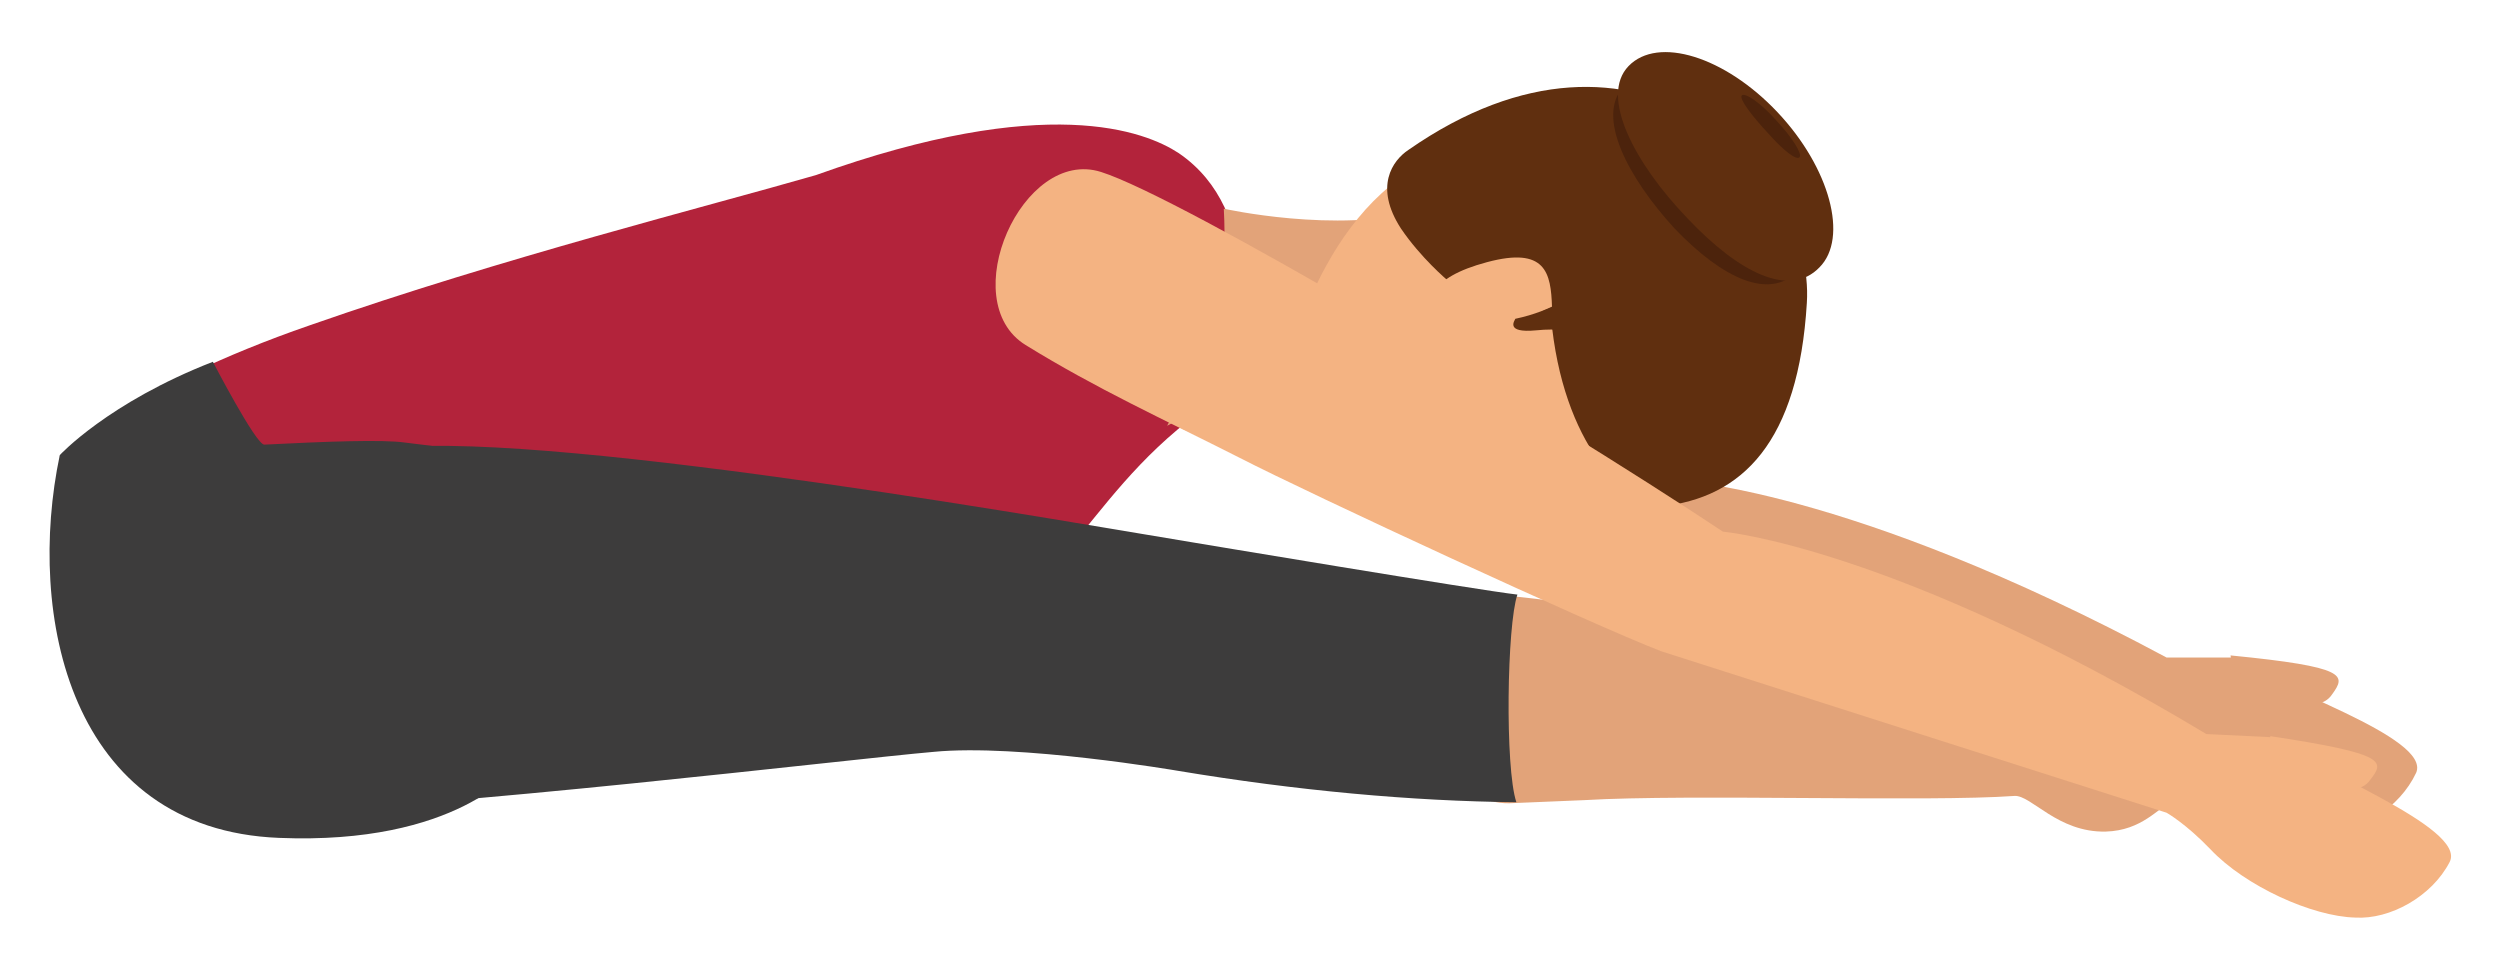
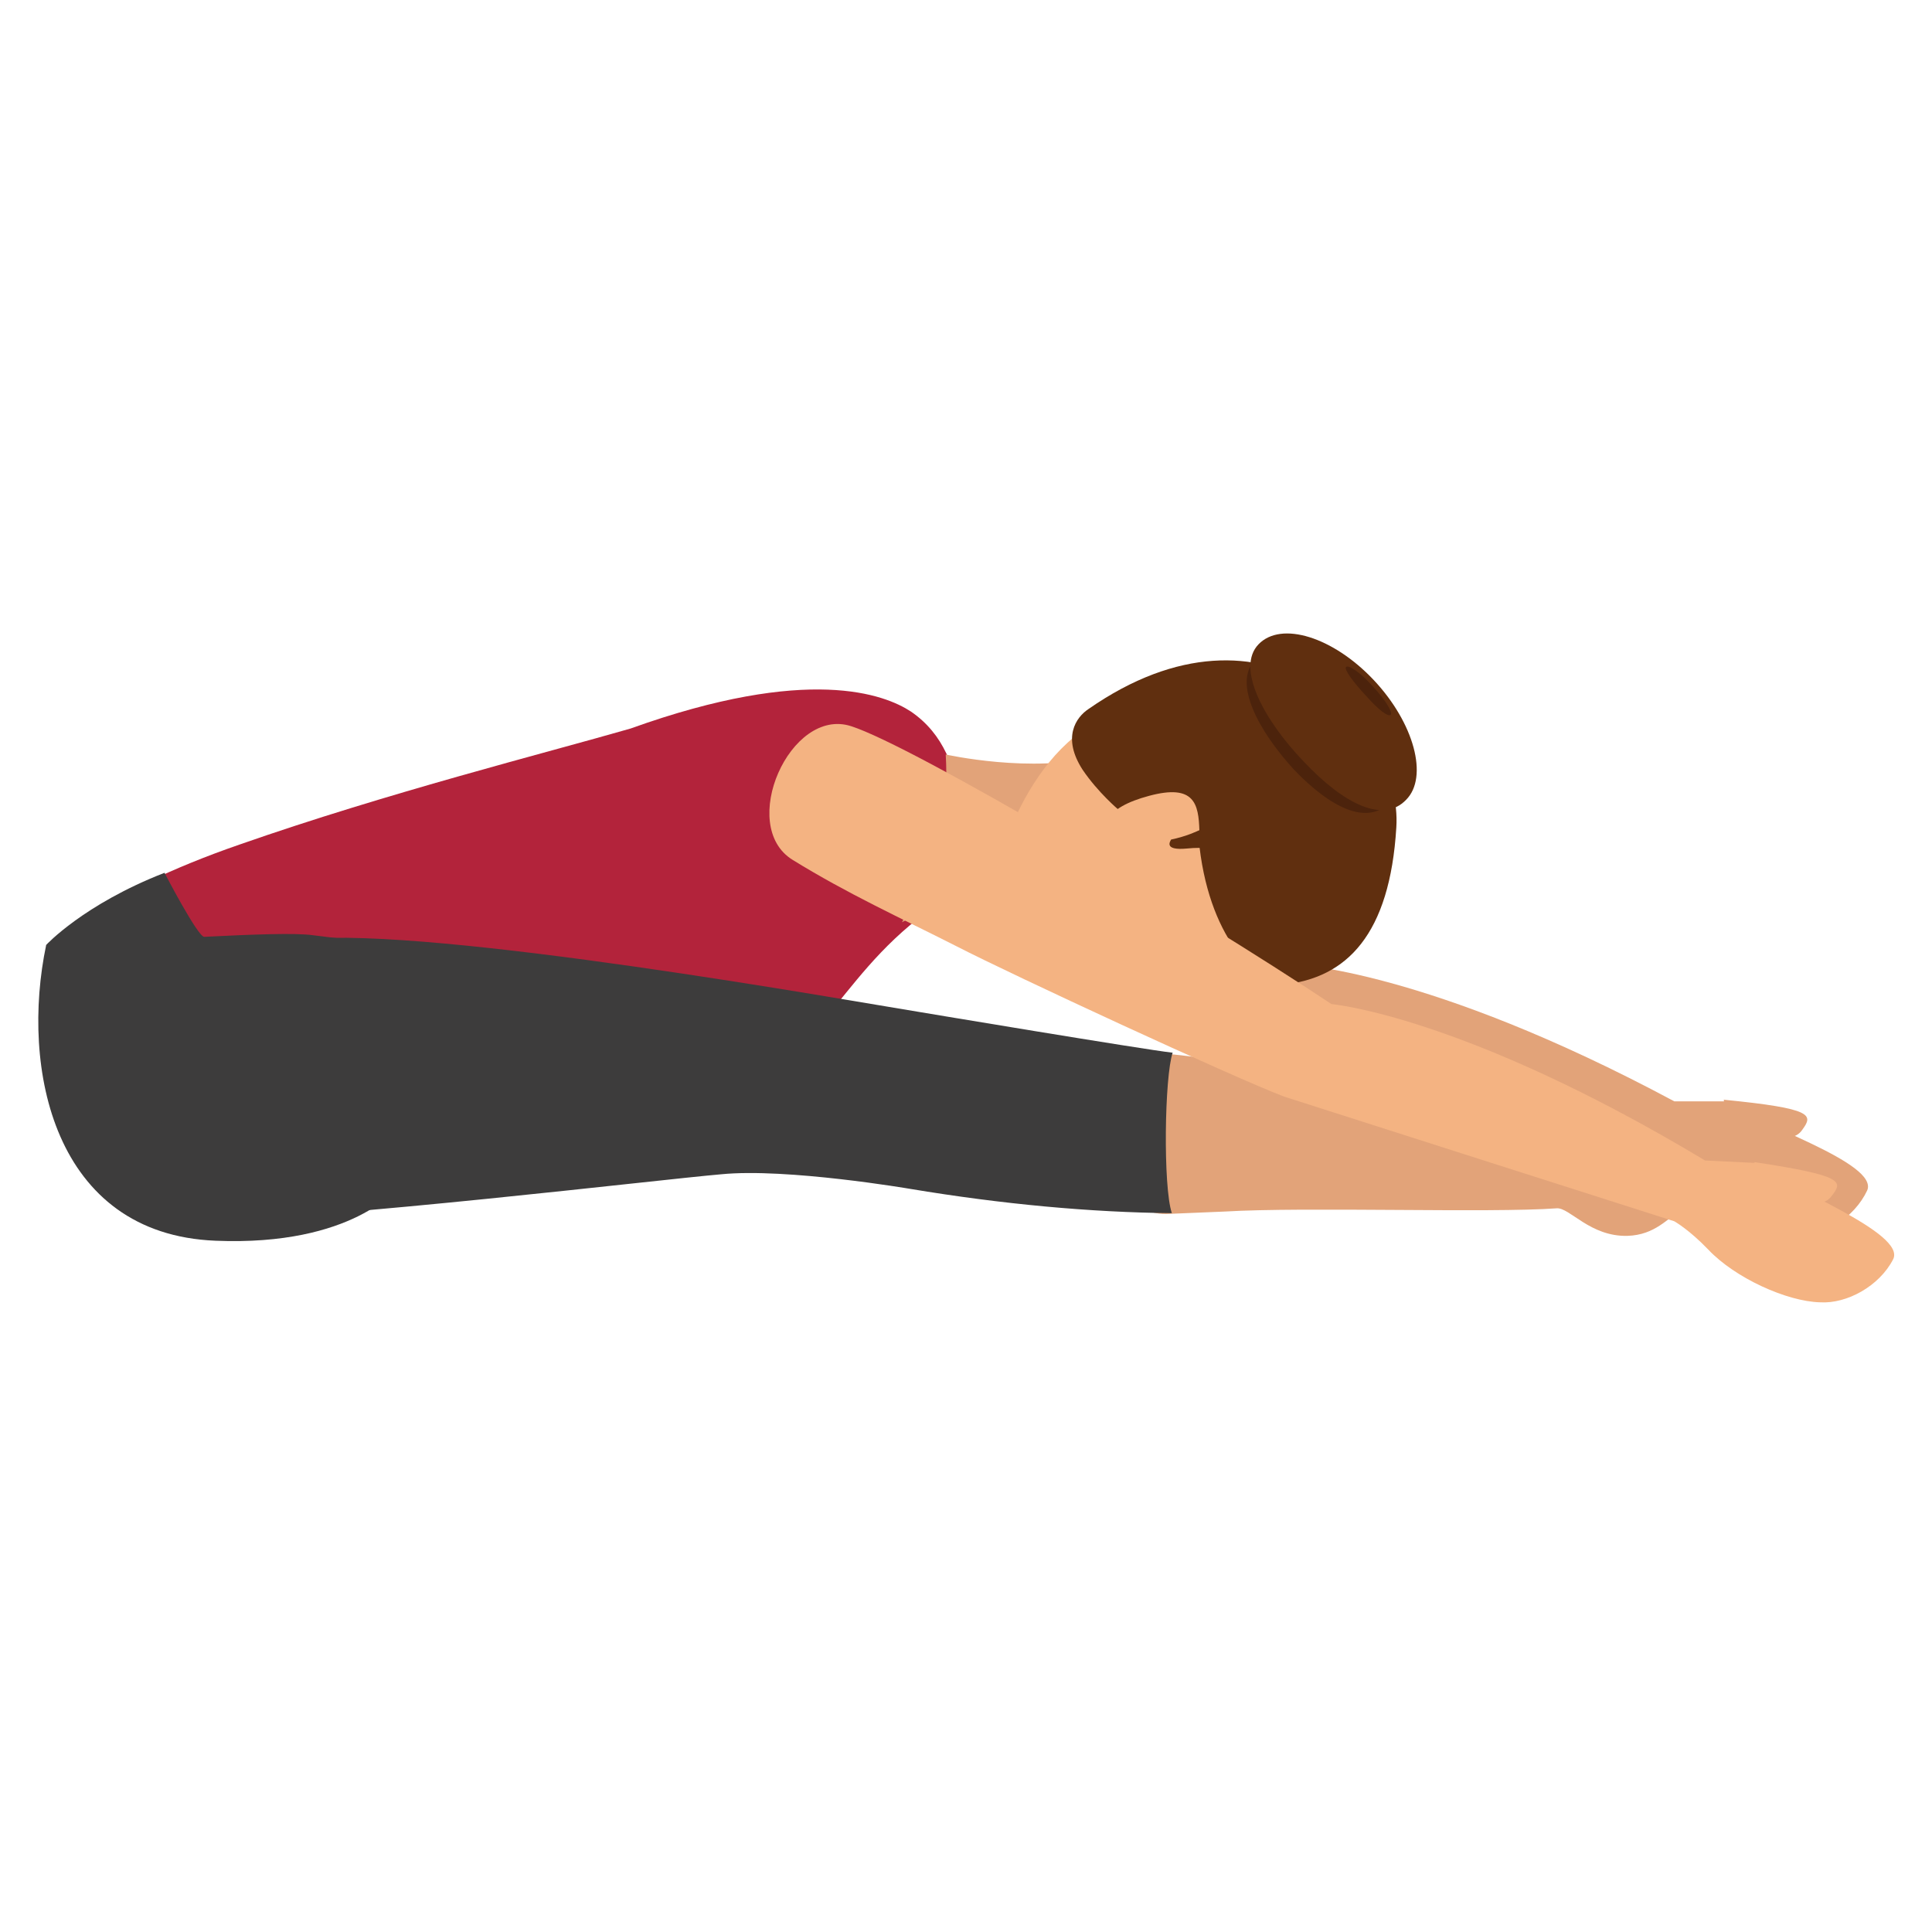
- <svg xmlns="http://www.w3.org/2000/svg" viewBox="128.9 201.8 238.4 92.0">
+ <svg xmlns="http://www.w3.org/2000/svg" viewBox="128.9 128.6 238.4 238.4">
  <path fill="#e2a379" d="M359.3 275.5c1.5-3.4-13.7-8.2-17.6-11h-6.2c-30.6-16.4-47-16.9-47-16.9-17.9-10.6-46.5-28.4-54.2-30.4s-13.4 13-6.4 16.8 6.8 5.5 14 8.8c7.2 3.2 34.6 14.3 41.1 16.5 .9 .3 48.9 13 48.9 13s1.8 .9 4.4 3.3c3.5 3.3 10 5.9 14.1 5.8C353.9 281.2 357.7 278.9 359.3 275.5z" />
  <path fill="#e2a379" d="M345.4 267.8c0 0 4.4 2.5 5.9 .2 1.3-1.8 1.5-2.6-9.7-3.7C341.7 264.4 341.2 265.8 345.4 267.8z" />
  <path fill="#b3233b" d="M217.9 262c12.2-1.6 13.6-12.2 25.4-20.9 1.5-1.1 4.6-9.3 4.1-13.2-.6-4.4-2-8.7-6.1-11.5-3.2-2.1-12.6-5.8-34.6 2.1-10.4 3-29.9 7.9-48.2 14.3-17.4 6-23.9 12.5-23.9 12.5l12 23.9c37.3-3.3 49.3-9.8 61.7-10C208.3 259.1 214.4 262.5 217.9 262z" />
  <path fill="#e2a379" d="M245.7 239.5c0 0 9-2.7 17.1-4.3l1.6-13.3c-8.1 2.2-18.8-.2-18.8-.2 .7 12.6-3.9 17.5-5.4 20.7L245.7 239.5z" />
  <path fill="#f4b382" d="M275 249.1c4.8 4.2 10.1 2.2 13.2 .6 9.5-4.8 10.8-10.7 11.3-18.4 .7-10.1-25.8-15.8-30.3-15.2-11.9 1.5-17.5 17.4-18.1 24-.7 7.3 1.9 5.6 4.9 5.6 .1 0 .5 .4 .5 .4 1 .1 2.4 .1 3.7 .9 0 0 .9-.2 1.4-.2 .3 0 .5 0 .6 .4 .3 1.1 .6 2.1 1 2.5C264.4 251.2 272.8 247.2 275 249.1z" />
  <path fill="#d6876b" d="M259.1 242.5c0 0-.5 .7-.7 4 .2 .4 .6 1.2 1.5 .6C260.6 246.7 259.2 244.9 259.1 242.5z" />
  <path fill="#cc785e" d="M259.1 242.5c0 0-1.7 .5-2.7 3.6 0 .4 .4 .8 .5 .9 1 .5 1.4-.5 1.4-.5C258.6 243.2 259.1 242.5 259.1 242.5z" />
  <path fill="#602f0f" d="M301.2 230.7c.8-12.4-15.9-30-38-14.6-1.5 1-3.3 3.5-.7 7.5 1.9 2.8 4.4 4.9 4.4 4.9 .8 .6 1.6 1.2 2.6 1.9s7.2 .4 7.3 1.6c1.1 12.3 7.2 17.8 10.4 18.1C295.1 249.3 300.4 243.9 301.2 230.7z" />
  <path fill="#f4b382" d="M270.7 226.8c-5.6 1.5-6 3.7-5.9 7l8.6-1.3 3.5-1.4C276.8 227.8 276.3 225.3 270.7 226.8z" />
  <path fill="#4c230c" d="M283.7 210.1c2.7-2.7 8.5-1 13.1 3.9s6.2 11 3.5 13.7-7.1 .7-11.7-4.1C284.1 218.7 281.1 212.9 283.7 210.1z" />
  <path fill="#602f0f" d="M275.4 233.3c1-.1 1.9-.1 2.6 0 1 .1 1.7 .3 1.7 .3l-1-3.7c-.5 0-1.1-.1-1.6-.1 0 0 .1 .4 .3 1.1v-.1c-.8 .4-2.1 1-4 1.4C273.4 232.3 272.3 233.6 275.4 233.3z" />
  <path fill="#602f0f" d="M284.2 208.1c2.8-2.9 9.2-.9 14.2 4.4 5 5.3 6.8 12 4 14.8-2.8 2.9-7.6 .6-12.6-4.7C284.8 217.4 281.4 211 284.2 208.1z" />
  <path fill="#4c230c" d="M295 210.9c.3-.3 1.8 .7 3.3 2.4 1.5 1.6 2.5 3.2 2.2 3.5s-1.5-.6-3-2.3C296 212.9 294.7 211.2 295 210.9z" />
  <path fill="#3d3c3c" d="M134.6 245.2c-3.2 15.2 .9 35.7 20.9 36.5 17 .7 22.5-6.6 22.5-6.6s12.7-28.6 5.5-29.3c-5.9-.6-11.3-1.2-16-1.8-2.1-.3-7.5-.1-13.4 .2-.8 0-4.9-7.9-4.9-7.9C139.2 240.2 134.6 245.2 134.6 245.2z" />
  <path fill="#e2a379" d="M357.4 274.7c-1 4-18.4 2.2-21.3 3.5-1.4 .6-2.9 2.8-6.4 2.9-4.6 .1-7.1-3.5-8.7-3.4-8.3 .6-30.9-.2-41 .4-2.3 .1-4.7 .2-7.2 .3-9.9 .1-3.9-20.2-.3-19.8 14.4 1.3 48.2 8.6 53.4 9.7 0 0 15.9 .5 19.7 1C347.9 269.3 358.4 270.7 357.4 274.7z" />
  <path fill="#3d3c3c" d="M241.2 275.3c11.4 1.9 22.3 2.9 32.3 3-1.1-3.3-.9-16.9 .1-19.8-3.6-.4-31.1-5-31.1-5-8.7-1.4-60-10.6-76.2-9-4.2 .3-7.8 .9-10.9 1.6-5.9 1.3-10.2 31.6-2.2 33.2 17.7-.4 56.6-5.1 64.7-5.8C226 272.7 241.2 275.3 241.2 275.3z" />
  <path fill="#f4b382" d="M362.5 284c1.7-3.3-13.3-8.9-17-11.9l-6.2-.3c-29.8-17.9-46.1-19.3-46.1-19.3-17.3-11.5-51.7-31.9-59.3-34.3-7.5-2.4-14 12.3-7.2 16.5s13.2 7.1 20.3 10.7c7 3.6 33.8 16 40.3 18.5 .9 .3 48.2 15.4 48.2 15.4s1.8 1 4.2 3.5c3.3 3.5 9.7 6.4 13.8 6.5C356.8 289.5 360.8 287.3 362.5 284z" />
  <path fill="#f4b382" d="M349 275.7c0 0 4.3 2.7 5.9 .5 1.4-1.8 1.7-2.5-9.5-4.2C345.4 272.1 344.9 273.5 349 275.7z" />
</svg>
